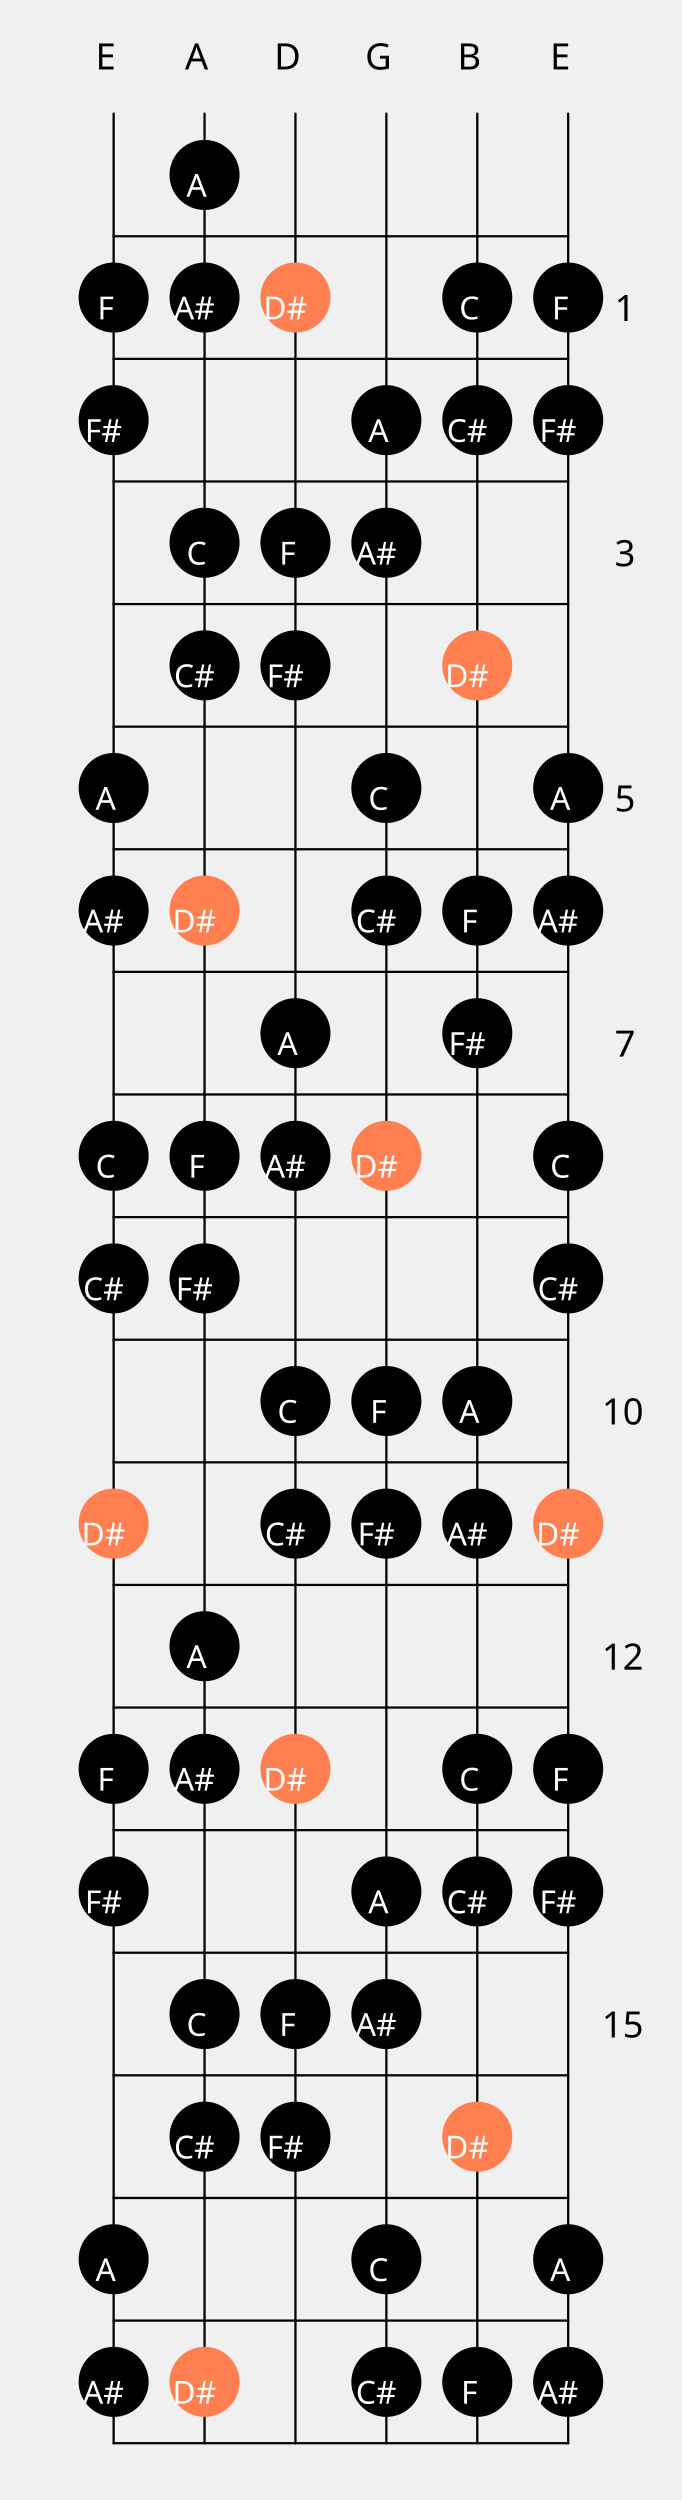
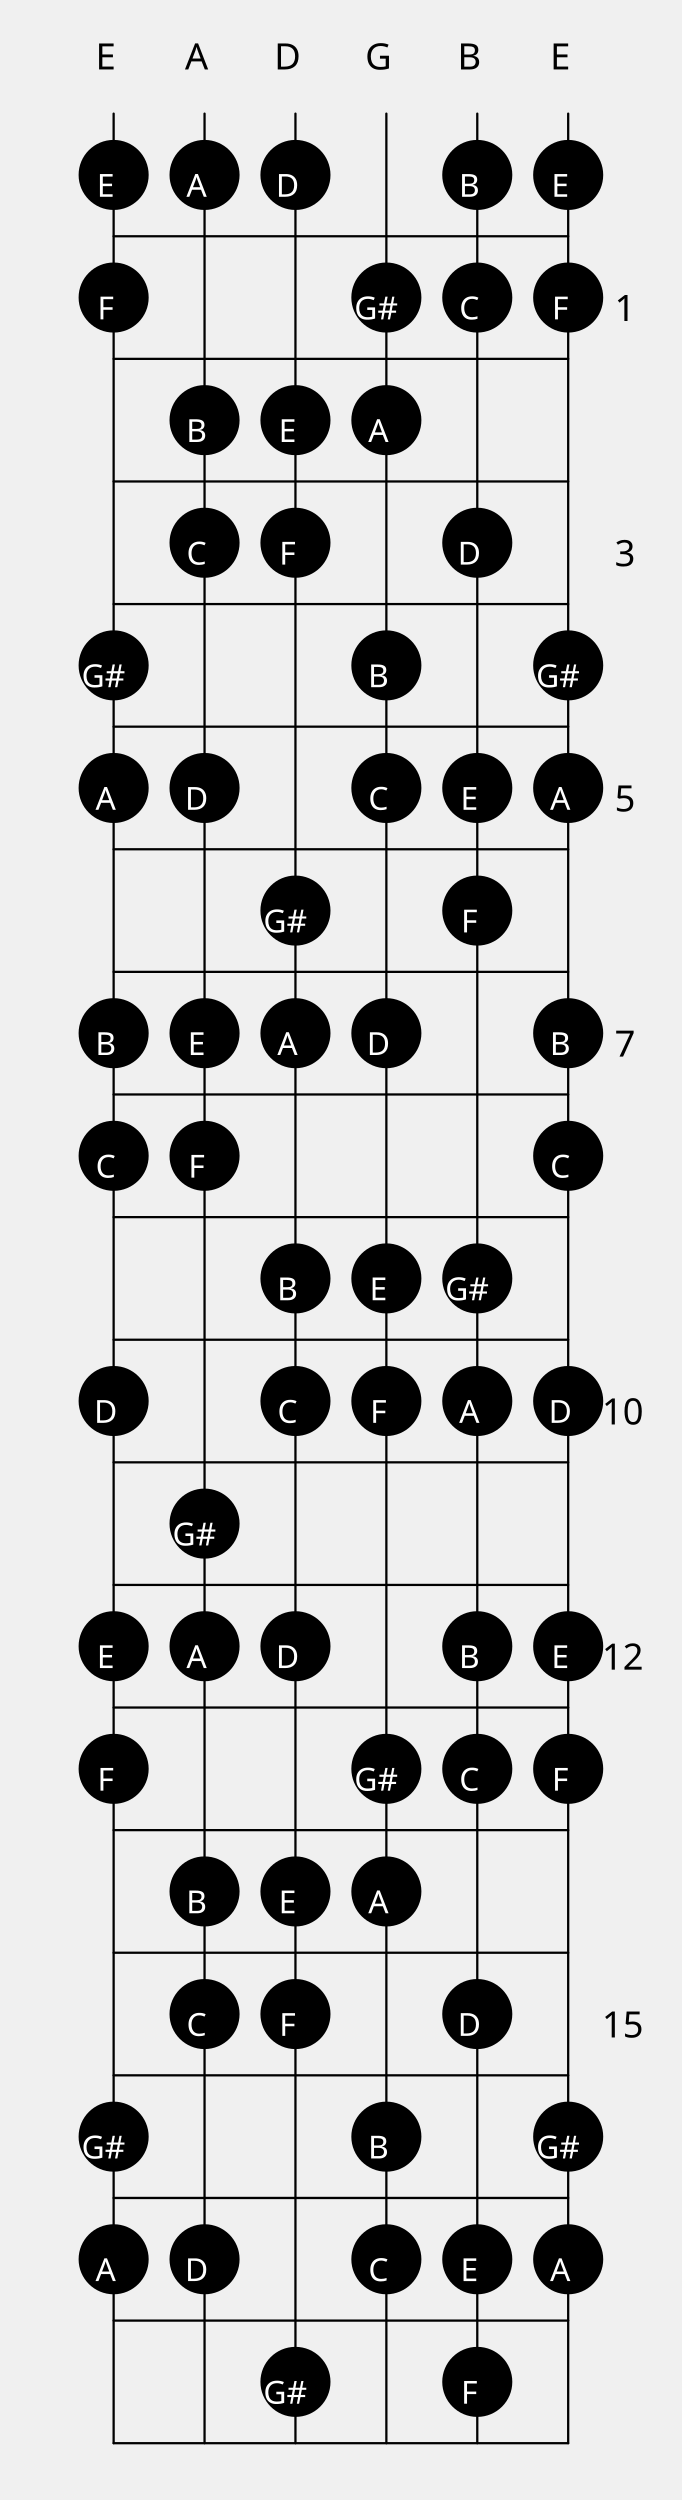
<svg xmlns="http://www.w3.org/2000/svg" class="chord-chart" font-size="16" height="1100" preserveAspectRatio="xMidYMid mee    t" style="background: white;" viewBox="0 0 300 1100" width="300">
  <g class="grid" style="background: white; stroke: black; stroke-linecap: round;">
    <path class="grid" d="M50,50 v1025,0 M90,50 v1025,0 M130,50 v1025,0 M170,50 v1025,0 M210,50 v1025,0 M250,50 v1025,0" />
    <path class="grid" d="M50,103.947 h200,0 M50,157.895 h200,0 M50,211.842 h200,0 M50,265.789 h200,0 M50,319.737 h200,0 M50,373.684 h200,0 M50,427.632 h200,0 M50,481.579 h200,0 M50,535.526 h200,0 M50,589.474 h200,0 M50,643.421 h200,0 M50,697.368 h200,0 M50,751.316 h200,0 M50,805.263 h200,0 M50,859.211 h200,0 M50,913.158 h200,0 M50,967.105 h200,0 M50,1021.053 h200,0 M50,1075 h200,0" />
  </g>
  <g class="text" style="font-family: Verdana; fill: black;" text-anchor="middle">
    <text class="header" dominant-baseline="middle" style="font-family: Verdana; fill: black;" x="275" y="135.671">
1
</text>
    <text class="header" dominant-baseline="middle" style="font-family: Verdana; fill: black;" x="275" y="243.566">
3
</text>
    <text class="header" dominant-baseline="middle" style="font-family: Verdana; fill: black;" x="275" y="351.461">
5
</text>
    <text class="header" dominant-baseline="middle" style="font-family: Verdana; fill: black;" x="275" y="459.355">
7
</text>
    <text class="header" dominant-baseline="middle" dx="-1" style="font-family: Verdana; fill: black;" x="275" y="621.197">
10
</text>
    <text class="header" dominant-baseline="middle" dx="-1" style="font-family: Verdana; fill: black;" x="275" y="729.092">
12
</text>
    <text class="header" dominant-baseline="middle" dx="-1" style="font-family: Verdana; fill: black;" x="275" y="890.934">
15
</text>
  </g>
-   <g class="circle_tonic" fill="coral">
-     <circle cx="50" cy="670.395" r="15.414" />
-     <circle cx="90" cy="400.658" r="15.414" />
-     <circle cx="90" cy="1048.026" r="15.414" />
-     <circle cx="130" cy="130.921" r="15.414" />
-     <circle cx="130" cy="778.289" r="15.414" />
-     <circle cx="170" cy="508.553" r="15.414" />
-     <circle cx="210" cy="292.763" r="15.414" />
-     <circle cx="210" cy="940.132" r="15.414" />
-     <circle cx="250" cy="670.395" r="15.414" />
-   </g>
+   <g class="circle_tonic" fill="coral" />
  <g class="circle_in_scale" fill="black">
+     <circle cx="50" cy="76.974" r="15.414" />
    <circle cx="50" cy="130.921" r="15.414" />
-     <circle cx="50" cy="184.868" r="15.414" />
+     <circle cx="50" cy="292.763" r="15.414" />
    <circle cx="50" cy="346.711" r="15.414" />
-     <circle cx="50" cy="400.658" r="15.414" />
+     <circle cx="50" cy="454.605" r="15.414" />
    <circle cx="50" cy="508.553" r="15.414" />
-     <circle cx="50" cy="562.5" r="15.414" />
+     <circle cx="50" cy="616.447" r="15.414" />
+     <circle cx="50" cy="724.342" r="15.414" />
    <circle cx="50" cy="778.289" r="15.414" />
-     <circle cx="50" cy="832.237" r="15.414" />
+     <circle cx="50" cy="940.132" r="15.414" />
    <circle cx="50" cy="994.079" r="15.414" />
-     <circle cx="50" cy="1048.026" r="15.414" />
    <circle cx="90" cy="76.974" r="15.414" />
-     <circle cx="90" cy="130.921" r="15.414" />
+     <circle cx="90" cy="184.868" r="15.414" />
    <circle cx="90" cy="238.816" r="15.414" />
-     <circle cx="90" cy="292.763" r="15.414" />
+     <circle cx="90" cy="346.711" r="15.414" />
+     <circle cx="90" cy="454.605" r="15.414" />
    <circle cx="90" cy="508.553" r="15.414" />
-     <circle cx="90" cy="562.5" r="15.414" />
+     <circle cx="90" cy="670.395" r="15.414" />
    <circle cx="90" cy="724.342" r="15.414" />
-     <circle cx="90" cy="778.289" r="15.414" />
+     <circle cx="90" cy="832.237" r="15.414" />
    <circle cx="90" cy="886.184" r="15.414" />
-     <circle cx="90" cy="940.132" r="15.414" />
+     <circle cx="90" cy="994.079" r="15.414" />
+     <circle cx="130" cy="76.974" r="15.414" />
+     <circle cx="130" cy="184.868" r="15.414" />
    <circle cx="130" cy="238.816" r="15.414" />
-     <circle cx="130" cy="292.763" r="15.414" />
+     <circle cx="130" cy="400.658" r="15.414" />
    <circle cx="130" cy="454.605" r="15.414" />
-     <circle cx="130" cy="508.553" r="15.414" />
+     <circle cx="130" cy="562.5" r="15.414" />
    <circle cx="130" cy="616.447" r="15.414" />
-     <circle cx="130" cy="670.395" r="15.414" />
+     <circle cx="130" cy="724.342" r="15.414" />
+     <circle cx="130" cy="832.237" r="15.414" />
    <circle cx="130" cy="886.184" r="15.414" />
-     <circle cx="130" cy="940.132" r="15.414" />
+     <circle cx="130" cy="1048.026" r="15.414" />
+     <circle cx="170" cy="130.921" r="15.414" />
    <circle cx="170" cy="184.868" r="15.414" />
-     <circle cx="170" cy="238.816" r="15.414" />
+     <circle cx="170" cy="292.763" r="15.414" />
    <circle cx="170" cy="346.711" r="15.414" />
-     <circle cx="170" cy="400.658" r="15.414" />
+     <circle cx="170" cy="454.605" r="15.414" />
+     <circle cx="170" cy="562.5" r="15.414" />
    <circle cx="170" cy="616.447" r="15.414" />
-     <circle cx="170" cy="670.395" r="15.414" />
+     <circle cx="170" cy="778.289" r="15.414" />
    <circle cx="170" cy="832.237" r="15.414" />
-     <circle cx="170" cy="886.184" r="15.414" />
+     <circle cx="170" cy="940.132" r="15.414" />
    <circle cx="170" cy="994.079" r="15.414" />
-     <circle cx="170" cy="1048.026" r="15.414" />
+     <circle cx="210" cy="76.974" r="15.414" />
    <circle cx="210" cy="130.921" r="15.414" />
-     <circle cx="210" cy="184.868" r="15.414" />
+     <circle cx="210" cy="238.816" r="15.414" />
+     <circle cx="210" cy="346.711" r="15.414" />
    <circle cx="210" cy="400.658" r="15.414" />
-     <circle cx="210" cy="454.605" r="15.414" />
+     <circle cx="210" cy="562.5" r="15.414" />
    <circle cx="210" cy="616.447" r="15.414" />
-     <circle cx="210" cy="670.395" r="15.414" />
+     <circle cx="210" cy="724.342" r="15.414" />
    <circle cx="210" cy="778.289" r="15.414" />
-     <circle cx="210" cy="832.237" r="15.414" />
+     <circle cx="210" cy="886.184" r="15.414" />
+     <circle cx="210" cy="994.079" r="15.414" />
    <circle cx="210" cy="1048.026" r="15.414" />
+     <circle cx="250" cy="76.974" r="15.414" />
    <circle cx="250" cy="130.921" r="15.414" />
-     <circle cx="250" cy="184.868" r="15.414" />
+     <circle cx="250" cy="292.763" r="15.414" />
    <circle cx="250" cy="346.711" r="15.414" />
-     <circle cx="250" cy="400.658" r="15.414" />
+     <circle cx="250" cy="454.605" r="15.414" />
    <circle cx="250" cy="508.553" r="15.414" />
-     <circle cx="250" cy="562.5" r="15.414" />
+     <circle cx="250" cy="616.447" r="15.414" />
+     <circle cx="250" cy="724.342" r="15.414" />
    <circle cx="250" cy="778.289" r="15.414" />
-     <circle cx="250" cy="832.237" r="15.414" />
+     <circle cx="250" cy="940.132" r="15.414" />
    <circle cx="250" cy="994.079" r="15.414" />
-     <circle cx="250" cy="1048.026" r="15.414" />
  </g>
  <g class="text_circle" fill="white" font-size="14" style="font-family: Verdana;" text-anchor="middle">
+     <text dominant-baseline="middle" style="font-family: Verdana; fill: white" x="46.5" y="81.724">
+ E
+ </text>
    <text dominant-baseline="middle" style="font-family: Verdana; fill: white" x="46.5" y="135.671">
F
</text>
-     <text dominant-baseline="middle" dx="-1" style="font-family: Verdana; fill: white" x="46.5" y="189.618">
- F#
+     <text dominant-baseline="middle" dx="-1" style="font-family: Verdana; fill: white" x="46.5" y="297.513">
+ G#
</text>
    <text dominant-baseline="middle" style="font-family: Verdana; fill: white" x="46.5" y="351.461">
A
</text>
-     <text dominant-baseline="middle" dx="-1" style="font-family: Verdana; fill: white" x="46.5" y="405.408">
- A#
+     <text dominant-baseline="middle" style="font-family: Verdana; fill: white" x="46.5" y="459.355">
+ B
</text>
    <text dominant-baseline="middle" style="font-family: Verdana; fill: white" x="46.5" y="513.303">
C
</text>
-     <text dominant-baseline="middle" dx="-1" style="font-family: Verdana; fill: white" x="46.5" y="567.25">
- C#
- </text>
-     <text dominant-baseline="middle" dx="-1" style="font-family: Verdana; fill: white" x="46.5" y="675.145">
- D#
+     <text dominant-baseline="middle" style="font-family: Verdana; fill: white" x="46.5" y="621.197">
+ D
+ </text>
+     <text dominant-baseline="middle" style="font-family: Verdana; fill: white" x="46.5" y="729.092">
+ E
</text>
    <text dominant-baseline="middle" style="font-family: Verdana; fill: white" x="46.5" y="783.039">
F
</text>
-     <text dominant-baseline="middle" dx="-1" style="font-family: Verdana; fill: white" x="46.5" y="836.987">
- F#
+     <text dominant-baseline="middle" dx="-1" style="font-family: Verdana; fill: white" x="46.5" y="944.882">
+ G#
</text>
    <text dominant-baseline="middle" style="font-family: Verdana; fill: white" x="46.5" y="998.829">
A
</text>
-     <text dominant-baseline="middle" dx="-1" style="font-family: Verdana; fill: white" x="46.5" y="1052.776">
- A#
- </text>
    <text dominant-baseline="middle" style="font-family: Verdana; fill: white" x="86.5" y="81.724">
A
</text>
-     <text dominant-baseline="middle" dx="-1" style="font-family: Verdana; fill: white" x="86.5" y="135.671">
- A#
+     <text dominant-baseline="middle" style="font-family: Verdana; fill: white" x="86.5" y="189.618">
+ B
</text>
    <text dominant-baseline="middle" style="font-family: Verdana; fill: white" x="86.5" y="243.566">
C
</text>
-     <text dominant-baseline="middle" dx="-1" style="font-family: Verdana; fill: white" x="86.5" y="297.513">
- C#
- </text>
-     <text dominant-baseline="middle" dx="-1" style="font-family: Verdana; fill: white" x="86.5" y="405.408">
- D#
+     <text dominant-baseline="middle" style="font-family: Verdana; fill: white" x="86.5" y="351.461">
+ D
+ </text>
+     <text dominant-baseline="middle" style="font-family: Verdana; fill: white" x="86.5" y="459.355">
+ E
</text>
    <text dominant-baseline="middle" style="font-family: Verdana; fill: white" x="86.5" y="513.303">
F
</text>
-     <text dominant-baseline="middle" dx="-1" style="font-family: Verdana; fill: white" x="86.5" y="567.25">
- F#
+     <text dominant-baseline="middle" dx="-1" style="font-family: Verdana; fill: white" x="86.5" y="675.145">
+ G#
</text>
    <text dominant-baseline="middle" style="font-family: Verdana; fill: white" x="86.5" y="729.092">
A
</text>
-     <text dominant-baseline="middle" dx="-1" style="font-family: Verdana; fill: white" x="86.5" y="783.039">
- A#
+     <text dominant-baseline="middle" style="font-family: Verdana; fill: white" x="86.5" y="836.987">
+ B
</text>
    <text dominant-baseline="middle" style="font-family: Verdana; fill: white" x="86.5" y="890.934">
C
</text>
-     <text dominant-baseline="middle" dx="-1" style="font-family: Verdana; fill: white" x="86.5" y="944.882">
- C#
- </text>
-     <text dominant-baseline="middle" dx="-1" style="font-family: Verdana; fill: white" x="86.5" y="1052.776">
- D#
- </text>
-     <text dominant-baseline="middle" dx="-1" style="font-family: Verdana; fill: white" x="126.5" y="135.671">
- D#
+     <text dominant-baseline="middle" style="font-family: Verdana; fill: white" x="86.5" y="998.829">
+ D
+ </text>
+     <text dominant-baseline="middle" style="font-family: Verdana; fill: white" x="126.5" y="81.724">
+ D
+ </text>
+     <text dominant-baseline="middle" style="font-family: Verdana; fill: white" x="126.5" y="189.618">
+ E
</text>
    <text dominant-baseline="middle" style="font-family: Verdana; fill: white" x="126.5" y="243.566">
F
</text>
-     <text dominant-baseline="middle" dx="-1" style="font-family: Verdana; fill: white" x="126.5" y="297.513">
- F#
+     <text dominant-baseline="middle" dx="-1" style="font-family: Verdana; fill: white" x="126.5" y="405.408">
+ G#
</text>
    <text dominant-baseline="middle" style="font-family: Verdana; fill: white" x="126.5" y="459.355">
A
</text>
-     <text dominant-baseline="middle" dx="-1" style="font-family: Verdana; fill: white" x="126.5" y="513.303">
- A#
+     <text dominant-baseline="middle" style="font-family: Verdana; fill: white" x="126.5" y="567.25">
+ B
</text>
    <text dominant-baseline="middle" style="font-family: Verdana; fill: white" x="126.5" y="621.197">
C
</text>
-     <text dominant-baseline="middle" dx="-1" style="font-family: Verdana; fill: white" x="126.5" y="675.145">
- C#
- </text>
-     <text dominant-baseline="middle" dx="-1" style="font-family: Verdana; fill: white" x="126.5" y="783.039">
- D#
+     <text dominant-baseline="middle" style="font-family: Verdana; fill: white" x="126.5" y="729.092">
+ D
+ </text>
+     <text dominant-baseline="middle" style="font-family: Verdana; fill: white" x="126.5" y="836.987">
+ E
</text>
    <text dominant-baseline="middle" style="font-family: Verdana; fill: white" x="126.5" y="890.934">
F
</text>
-     <text dominant-baseline="middle" dx="-1" style="font-family: Verdana; fill: white" x="126.5" y="944.882">
- F#
+     <text dominant-baseline="middle" dx="-1" style="font-family: Verdana; fill: white" x="126.5" y="1052.776">
+ G#
+ </text>
+     <text dominant-baseline="middle" dx="-1" style="font-family: Verdana; fill: white" x="166.5" y="135.671">
+ G#
</text>
    <text dominant-baseline="middle" style="font-family: Verdana; fill: white" x="166.5" y="189.618">
A
</text>
-     <text dominant-baseline="middle" dx="-1" style="font-family: Verdana; fill: white" x="166.5" y="243.566">
- A#
+     <text dominant-baseline="middle" style="font-family: Verdana; fill: white" x="166.5" y="297.513">
+ B
</text>
    <text dominant-baseline="middle" style="font-family: Verdana; fill: white" x="166.5" y="351.461">
C
</text>
-     <text dominant-baseline="middle" dx="-1" style="font-family: Verdana; fill: white" x="166.5" y="405.408">
- C#
- </text>
-     <text dominant-baseline="middle" dx="-1" style="font-family: Verdana; fill: white" x="166.5" y="513.303">
- D#
+     <text dominant-baseline="middle" style="font-family: Verdana; fill: white" x="166.5" y="459.355">
+ D
+ </text>
+     <text dominant-baseline="middle" style="font-family: Verdana; fill: white" x="166.5" y="567.25">
+ E
</text>
    <text dominant-baseline="middle" style="font-family: Verdana; fill: white" x="166.5" y="621.197">
F
</text>
-     <text dominant-baseline="middle" dx="-1" style="font-family: Verdana; fill: white" x="166.5" y="675.145">
- F#
+     <text dominant-baseline="middle" dx="-1" style="font-family: Verdana; fill: white" x="166.5" y="783.039">
+ G#
</text>
    <text dominant-baseline="middle" style="font-family: Verdana; fill: white" x="166.5" y="836.987">
A
</text>
-     <text dominant-baseline="middle" dx="-1" style="font-family: Verdana; fill: white" x="166.5" y="890.934">
- A#
+     <text dominant-baseline="middle" style="font-family: Verdana; fill: white" x="166.5" y="944.882">
+ B
</text>
    <text dominant-baseline="middle" style="font-family: Verdana; fill: white" x="166.5" y="998.829">
C
</text>
-     <text dominant-baseline="middle" dx="-1" style="font-family: Verdana; fill: white" x="166.5" y="1052.776">
- C#
+     <text dominant-baseline="middle" style="font-family: Verdana; fill: white" x="206.5" y="81.724">
+ B
</text>
    <text dominant-baseline="middle" style="font-family: Verdana; fill: white" x="206.5" y="135.671">
C
</text>
-     <text dominant-baseline="middle" dx="-1" style="font-family: Verdana; fill: white" x="206.5" y="189.618">
- C#
- </text>
-     <text dominant-baseline="middle" dx="-1" style="font-family: Verdana; fill: white" x="206.5" y="297.513">
- D#
+     <text dominant-baseline="middle" style="font-family: Verdana; fill: white" x="206.5" y="243.566">
+ D
+ </text>
+     <text dominant-baseline="middle" style="font-family: Verdana; fill: white" x="206.5" y="351.461">
+ E
</text>
    <text dominant-baseline="middle" style="font-family: Verdana; fill: white" x="206.5" y="405.408">
F
</text>
-     <text dominant-baseline="middle" dx="-1" style="font-family: Verdana; fill: white" x="206.5" y="459.355">
- F#
+     <text dominant-baseline="middle" dx="-1" style="font-family: Verdana; fill: white" x="206.5" y="567.25">
+ G#
</text>
    <text dominant-baseline="middle" style="font-family: Verdana; fill: white" x="206.5" y="621.197">
A
</text>
-     <text dominant-baseline="middle" dx="-1" style="font-family: Verdana; fill: white" x="206.5" y="675.145">
- A#
+     <text dominant-baseline="middle" style="font-family: Verdana; fill: white" x="206.5" y="729.092">
+ B
</text>
    <text dominant-baseline="middle" style="font-family: Verdana; fill: white" x="206.5" y="783.039">
C
</text>
-     <text dominant-baseline="middle" dx="-1" style="font-family: Verdana; fill: white" x="206.5" y="836.987">
- C#
- </text>
-     <text dominant-baseline="middle" dx="-1" style="font-family: Verdana; fill: white" x="206.5" y="944.882">
- D#
+     <text dominant-baseline="middle" style="font-family: Verdana; fill: white" x="206.5" y="890.934">
+ D
+ </text>
+     <text dominant-baseline="middle" style="font-family: Verdana; fill: white" x="206.5" y="998.829">
+ E
</text>
    <text dominant-baseline="middle" style="font-family: Verdana; fill: white" x="206.5" y="1052.776">
F
</text>
+     <text dominant-baseline="middle" style="font-family: Verdana; fill: white" x="246.5" y="81.724">
+ E
+ </text>
    <text dominant-baseline="middle" style="font-family: Verdana; fill: white" x="246.5" y="135.671">
F
</text>
-     <text dominant-baseline="middle" dx="-1" style="font-family: Verdana; fill: white" x="246.5" y="189.618">
- F#
+     <text dominant-baseline="middle" dx="-1" style="font-family: Verdana; fill: white" x="246.5" y="297.513">
+ G#
</text>
    <text dominant-baseline="middle" style="font-family: Verdana; fill: white" x="246.5" y="351.461">
A
</text>
-     <text dominant-baseline="middle" dx="-1" style="font-family: Verdana; fill: white" x="246.5" y="405.408">
- A#
+     <text dominant-baseline="middle" style="font-family: Verdana; fill: white" x="246.5" y="459.355">
+ B
</text>
    <text dominant-baseline="middle" style="font-family: Verdana; fill: white" x="246.5" y="513.303">
C
</text>
-     <text dominant-baseline="middle" dx="-1" style="font-family: Verdana; fill: white" x="246.5" y="567.25">
- C#
- </text>
-     <text dominant-baseline="middle" dx="-1" style="font-family: Verdana; fill: white" x="246.5" y="675.145">
- D#
+     <text dominant-baseline="middle" style="font-family: Verdana; fill: white" x="246.5" y="621.197">
+ D
+ </text>
+     <text dominant-baseline="middle" style="font-family: Verdana; fill: white" x="246.5" y="729.092">
+ E
</text>
    <text dominant-baseline="middle" style="font-family: Verdana; fill: white" x="246.5" y="783.039">
F
</text>
-     <text dominant-baseline="middle" dx="-1" style="font-family: Verdana; fill: white" x="246.5" y="836.987">
- F#
+     <text dominant-baseline="middle" dx="-1" style="font-family: Verdana; fill: white" x="246.5" y="944.882">
+ G#
</text>
    <text dominant-baseline="middle" style="font-family: Verdana; fill: white" x="246.5" y="998.829">
A
- </text>
-     <text dominant-baseline="middle" dx="-1" style="font-family: Verdana; fill: white" x="246.5" y="1052.776">
- A#
</text>
  </g>
  <g class="text_circle" style="font-family: Verdana; fill: black;" text-anchor="middle">
    <text dominant-baseline="middle" style="font-family: Verdana; fill: black;" x="46.5" y="25">
E
</text>
    <text dominant-baseline="middle" style="font-family: Verdana; fill: black;" x="86.5" y="25">
A
</text>
    <text dominant-baseline="middle" style="font-family: Verdana; fill: black;" x="126.5" y="25">
D
</text>
    <text dominant-baseline="middle" style="font-family: Verdana; fill: black;" x="166.5" y="25">
G
</text>
    <text dominant-baseline="middle" style="font-family: Verdana; fill: black;" x="206.5" y="25">
B
</text>
    <text dominant-baseline="middle" style="font-family: Verdana; fill: black;" x="246.5" y="25">
E
</text>
  </g>
</svg>
